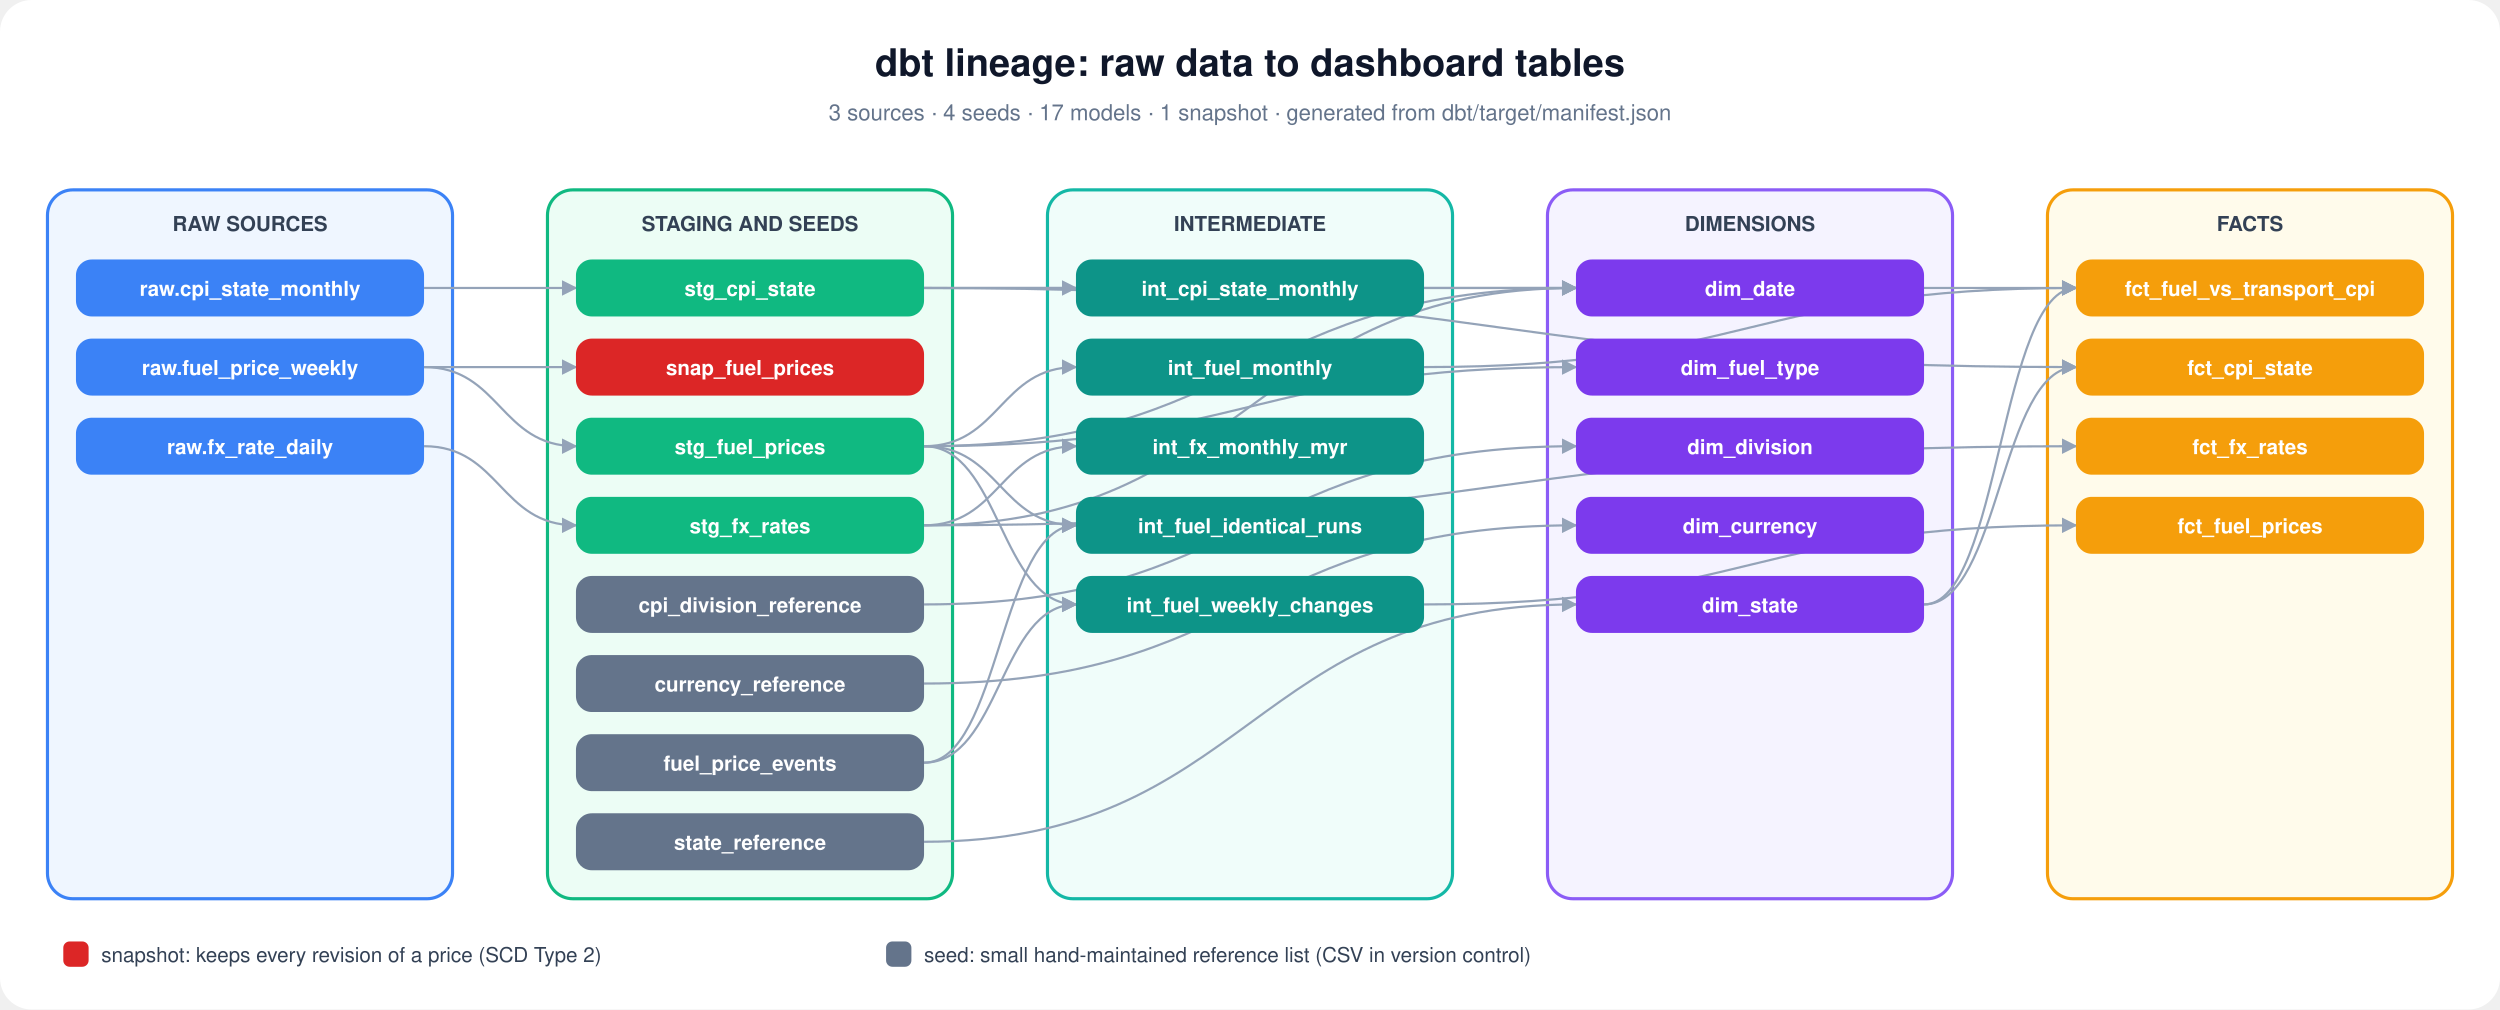
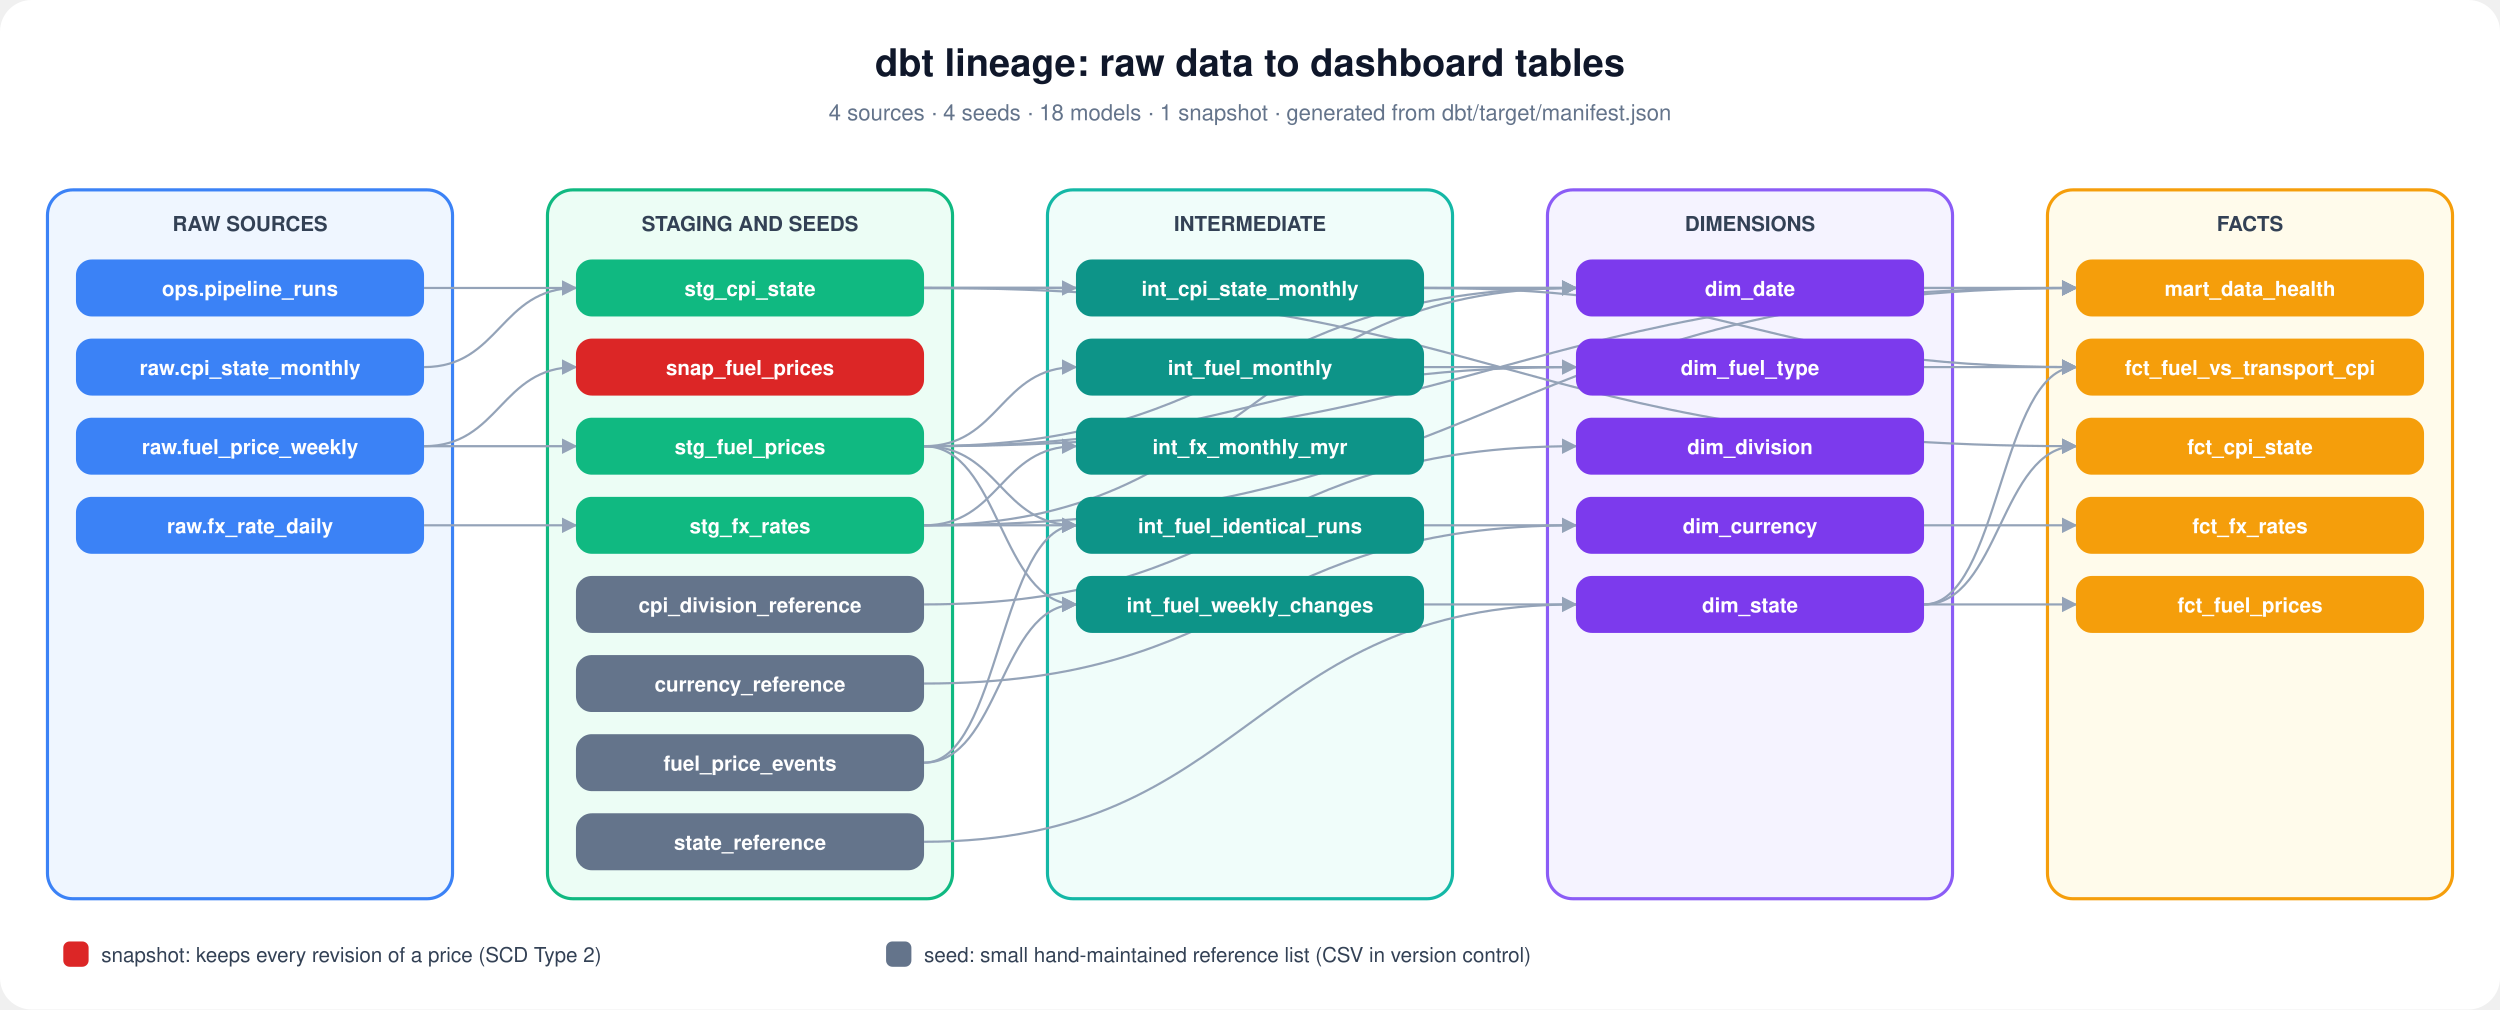
<svg xmlns="http://www.w3.org/2000/svg" viewBox="0 0 1580 638" width="1580" height="638" font-family="Segoe UI, Helvetica, Arial, sans-serif">
  <defs>
    <marker id="arrow" viewBox="0 0 10 10" refX="9" refY="5" markerWidth="7" markerHeight="7" orient="auto">
      <path d="M0,0 L10,5 L0,10 z" fill="#94a3b8" />
    </marker>
  </defs>
  <rect width="1580" height="638" rx="20" fill="#ffffff" />
  <text x="790" y="48" text-anchor="middle" font-size="24" font-weight="700" fill="#0f172a">dbt lineage: raw data to dashboard tables</text>
-   <text x="790" y="76" text-anchor="middle" font-size="14" fill="#64748b">3 sources · 4 seeds · 17 models · 1 snapshot · generated from dbt/target/manifest.json</text>
+   <text x="790" y="76" text-anchor="middle" font-size="14" fill="#64748b">4 sources · 4 seeds · 18 models · 1 snapshot · generated from dbt/target/manifest.json</text>
  <rect x="30" y="120" width="256" height="448" rx="16" fill="#eff6ff" stroke="#3b82f6" stroke-width="2" />
  <text x="158" y="146" text-anchor="middle" font-size="13" font-weight="700" fill="#334155">RAW SOURCES</text>
  <rect x="346" y="120" width="256" height="448" rx="16" fill="#ecfdf5" stroke="#10b981" stroke-width="2" />
  <text x="474" y="146" text-anchor="middle" font-size="13" font-weight="700" fill="#334155">STAGING AND SEEDS</text>
  <rect x="662" y="120" width="256" height="448" rx="16" fill="#f0fdfa" stroke="#14b8a6" stroke-width="2" />
  <text x="790" y="146" text-anchor="middle" font-size="13" font-weight="700" fill="#334155">INTERMEDIATE</text>
  <rect x="978" y="120" width="256" height="448" rx="16" fill="#f5f3ff" stroke="#8b5cf6" stroke-width="2" />
  <text x="1106" y="146" text-anchor="middle" font-size="13" font-weight="700" fill="#334155">DIMENSIONS</text>
  <rect x="1294" y="120" width="256" height="448" rx="16" fill="#fffbeb" stroke="#f59e0b" stroke-width="2" />
  <text x="1422" y="146" text-anchor="middle" font-size="13" font-weight="700" fill="#334155">FACTS</text>
  <g fill="none" stroke="#94a3b8" stroke-width="1.4" marker-end="url(#arrow)">
-     <path d="M268,232 C316,232 316,232 364,232" />
-     <path d="M268,182 C316,182 316,182 364,182" />
-     <path d="M268,232 C316,232 316,282 364,282" />
-     <path d="M268,282 C316,282 316,332 364,332" />
+     <path d="M268,282 C316,282 316,232 364,232" />
+     <path d="M268,232 C316,232 316,182 364,182" />
+     <path d="M268,282 C316,282 316,282 364,282" />
+     <path d="M268,332 C316,332 316,332 364,332" />
    <path d="M584,182 C632,182 632,182 680,182" />
    <path d="M584,282 C632,282 632,332 680,332" />
    <path d="M584,482 C632,482 632,332 680,332" />
    <path d="M584,282 C632,282 632,232 680,232" />
    <path d="M584,282 C632,282 632,382 680,382" />
    <path d="M584,482 C632,482 632,382 680,382" />
    <path d="M584,332 C632,332 632,282 680,282" />
    <path d="M584,432 C790,432 790,332 996,332" />
    <path d="M584,182 C790,182 790,182 996,182" />
    <path d="M584,282 C790,282 790,182 996,182" />
    <path d="M584,332 C790,332 790,182 996,182" />
    <path d="M584,382 C790,382 790,282 996,282" />
    <path d="M584,282 C790,282 790,232 996,232" />
    <path d="M584,532 C790,532 790,382 996,382" />
+     <path d="M1216,382 C1264,382 1264,282 1312,282" />
+     <path d="M584,182 C948,182 948,282 1312,282" />
+     <path d="M900,382 C1106,382 1106,382 1312,382" />
    <path d="M1216,382 C1264,382 1264,232 1312,232" />
-     <path d="M584,182 C948,182 948,232 1312,232" />
-     <path d="M900,382 C1106,382 1106,332 1312,332" />
-     <path d="M1216,382 C1264,382 1264,182 1312,182" />
-     <path d="M900,182 C1106,182 1106,182 1312,182" />
-     <path d="M900,232 C1106,232 1106,182 1312,182" />
-     <path d="M584,332 C948,332 948,282 1312,282" />
+     <path d="M900,182 C1106,182 1106,232 1312,232" />
+     <path d="M900,232 C1106,232 1106,232 1312,232" />
+     <path d="M584,332 C948,332 948,332 1312,332" />
+     <path d="M584,182 C948,182 948,182 1312,182" />
+     <path d="M584,282 C948,282 948,182 1312,182" />
+     <path d="M584,332 C948,332 948,182 1312,182" />
+     <path d="M268,182 C790,182 790,182 1312,182" />
  </g>
  <rect x="48" y="164" width="220" height="36" rx="10" fill="#3b82f6" />
-   <text x="158" y="187" text-anchor="middle" font-size="13" font-weight="600" fill="#ffffff">raw.cpi_state_monthly</text>
+   <text x="158" y="187" text-anchor="middle" font-size="13" font-weight="600" fill="#ffffff">ops.pipeline_runs</text>
  <rect x="48" y="214" width="220" height="36" rx="10" fill="#3b82f6" />
-   <text x="158" y="237" text-anchor="middle" font-size="13" font-weight="600" fill="#ffffff">raw.fuel_price_weekly</text>
+   <text x="158" y="237" text-anchor="middle" font-size="13" font-weight="600" fill="#ffffff">raw.cpi_state_monthly</text>
  <rect x="48" y="264" width="220" height="36" rx="10" fill="#3b82f6" />
-   <text x="158" y="287" text-anchor="middle" font-size="13" font-weight="600" fill="#ffffff">raw.fx_rate_daily</text>
+   <text x="158" y="287" text-anchor="middle" font-size="13" font-weight="600" fill="#ffffff">raw.fuel_price_weekly</text>
+   <rect x="48" y="314" width="220" height="36" rx="10" fill="#3b82f6" />
+   <text x="158" y="337" text-anchor="middle" font-size="13" font-weight="600" fill="#ffffff">raw.fx_rate_daily</text>
  <rect x="364" y="164" width="220" height="36" rx="10" fill="#10b981" />
  <text x="474" y="187" text-anchor="middle" font-size="13" font-weight="600" fill="#ffffff">stg_cpi_state</text>
  <rect x="364" y="214" width="220" height="36" rx="10" fill="#dc2626" />
  <text x="474" y="237" text-anchor="middle" font-size="13" font-weight="600" fill="#ffffff">snap_fuel_prices</text>
  <rect x="364" y="264" width="220" height="36" rx="10" fill="#10b981" />
  <text x="474" y="287" text-anchor="middle" font-size="13" font-weight="600" fill="#ffffff">stg_fuel_prices</text>
  <rect x="364" y="314" width="220" height="36" rx="10" fill="#10b981" />
  <text x="474" y="337" text-anchor="middle" font-size="13" font-weight="600" fill="#ffffff">stg_fx_rates</text>
  <rect x="364" y="364" width="220" height="36" rx="10" fill="#64748b" />
  <text x="474" y="387" text-anchor="middle" font-size="13" font-weight="600" fill="#ffffff">cpi_division_reference</text>
  <rect x="364" y="414" width="220" height="36" rx="10" fill="#64748b" />
  <text x="474" y="437" text-anchor="middle" font-size="13" font-weight="600" fill="#ffffff">currency_reference</text>
  <rect x="364" y="464" width="220" height="36" rx="10" fill="#64748b" />
  <text x="474" y="487" text-anchor="middle" font-size="13" font-weight="600" fill="#ffffff">fuel_price_events</text>
  <rect x="364" y="514" width="220" height="36" rx="10" fill="#64748b" />
  <text x="474" y="537" text-anchor="middle" font-size="13" font-weight="600" fill="#ffffff">state_reference</text>
  <rect x="680" y="164" width="220" height="36" rx="10" fill="#0d9488" />
  <text x="790" y="187" text-anchor="middle" font-size="13" font-weight="600" fill="#ffffff">int_cpi_state_monthly</text>
  <rect x="680" y="214" width="220" height="36" rx="10" fill="#0d9488" />
  <text x="790" y="237" text-anchor="middle" font-size="13" font-weight="600" fill="#ffffff">int_fuel_monthly</text>
  <rect x="680" y="264" width="220" height="36" rx="10" fill="#0d9488" />
  <text x="790" y="287" text-anchor="middle" font-size="13" font-weight="600" fill="#ffffff">int_fx_monthly_myr</text>
  <rect x="680" y="314" width="220" height="36" rx="10" fill="#0d9488" />
  <text x="790" y="337" text-anchor="middle" font-size="13" font-weight="600" fill="#ffffff">int_fuel_identical_runs</text>
  <rect x="680" y="364" width="220" height="36" rx="10" fill="#0d9488" />
  <text x="790" y="387" text-anchor="middle" font-size="13" font-weight="600" fill="#ffffff">int_fuel_weekly_changes</text>
  <rect x="996" y="164" width="220" height="36" rx="10" fill="#7c3aed" />
  <text x="1106" y="187" text-anchor="middle" font-size="13" font-weight="600" fill="#ffffff">dim_date</text>
  <rect x="996" y="214" width="220" height="36" rx="10" fill="#7c3aed" />
  <text x="1106" y="237" text-anchor="middle" font-size="13" font-weight="600" fill="#ffffff">dim_fuel_type</text>
  <rect x="996" y="264" width="220" height="36" rx="10" fill="#7c3aed" />
  <text x="1106" y="287" text-anchor="middle" font-size="13" font-weight="600" fill="#ffffff">dim_division</text>
  <rect x="996" y="314" width="220" height="36" rx="10" fill="#7c3aed" />
  <text x="1106" y="337" text-anchor="middle" font-size="13" font-weight="600" fill="#ffffff">dim_currency</text>
  <rect x="996" y="364" width="220" height="36" rx="10" fill="#7c3aed" />
  <text x="1106" y="387" text-anchor="middle" font-size="13" font-weight="600" fill="#ffffff">dim_state</text>
  <rect x="1312" y="164" width="220" height="36" rx="10" fill="#f59e0b" />
-   <text x="1422" y="187" text-anchor="middle" font-size="13" font-weight="600" fill="#ffffff">fct_fuel_vs_transport_cpi</text>
+   <text x="1422" y="187" text-anchor="middle" font-size="13" font-weight="600" fill="#ffffff">mart_data_health</text>
  <rect x="1312" y="214" width="220" height="36" rx="10" fill="#f59e0b" />
-   <text x="1422" y="237" text-anchor="middle" font-size="13" font-weight="600" fill="#ffffff">fct_cpi_state</text>
+   <text x="1422" y="237" text-anchor="middle" font-size="13" font-weight="600" fill="#ffffff">fct_fuel_vs_transport_cpi</text>
  <rect x="1312" y="264" width="220" height="36" rx="10" fill="#f59e0b" />
-   <text x="1422" y="287" text-anchor="middle" font-size="13" font-weight="600" fill="#ffffff">fct_fx_rates</text>
+   <text x="1422" y="287" text-anchor="middle" font-size="13" font-weight="600" fill="#ffffff">fct_cpi_state</text>
  <rect x="1312" y="314" width="220" height="36" rx="10" fill="#f59e0b" />
-   <text x="1422" y="337" text-anchor="middle" font-size="13" font-weight="600" fill="#ffffff">fct_fuel_prices</text>
+   <text x="1422" y="337" text-anchor="middle" font-size="13" font-weight="600" fill="#ffffff">fct_fx_rates</text>
+   <rect x="1312" y="364" width="220" height="36" rx="10" fill="#f59e0b" />
+   <text x="1422" y="387" text-anchor="middle" font-size="13" font-weight="600" fill="#ffffff">fct_fuel_prices</text>
  <rect x="40" y="595" width="16" height="16" rx="4" fill="#dc2626" />
  <text x="64" y="608" font-size="13" fill="#334155">snapshot: keeps every revision of a price (SCD Type 2)</text>
  <rect x="560" y="595" width="16" height="16" rx="4" fill="#64748b" />
  <text x="584" y="608" font-size="13" fill="#334155">seed: small hand-maintained reference list (CSV in version control)</text>
</svg>
